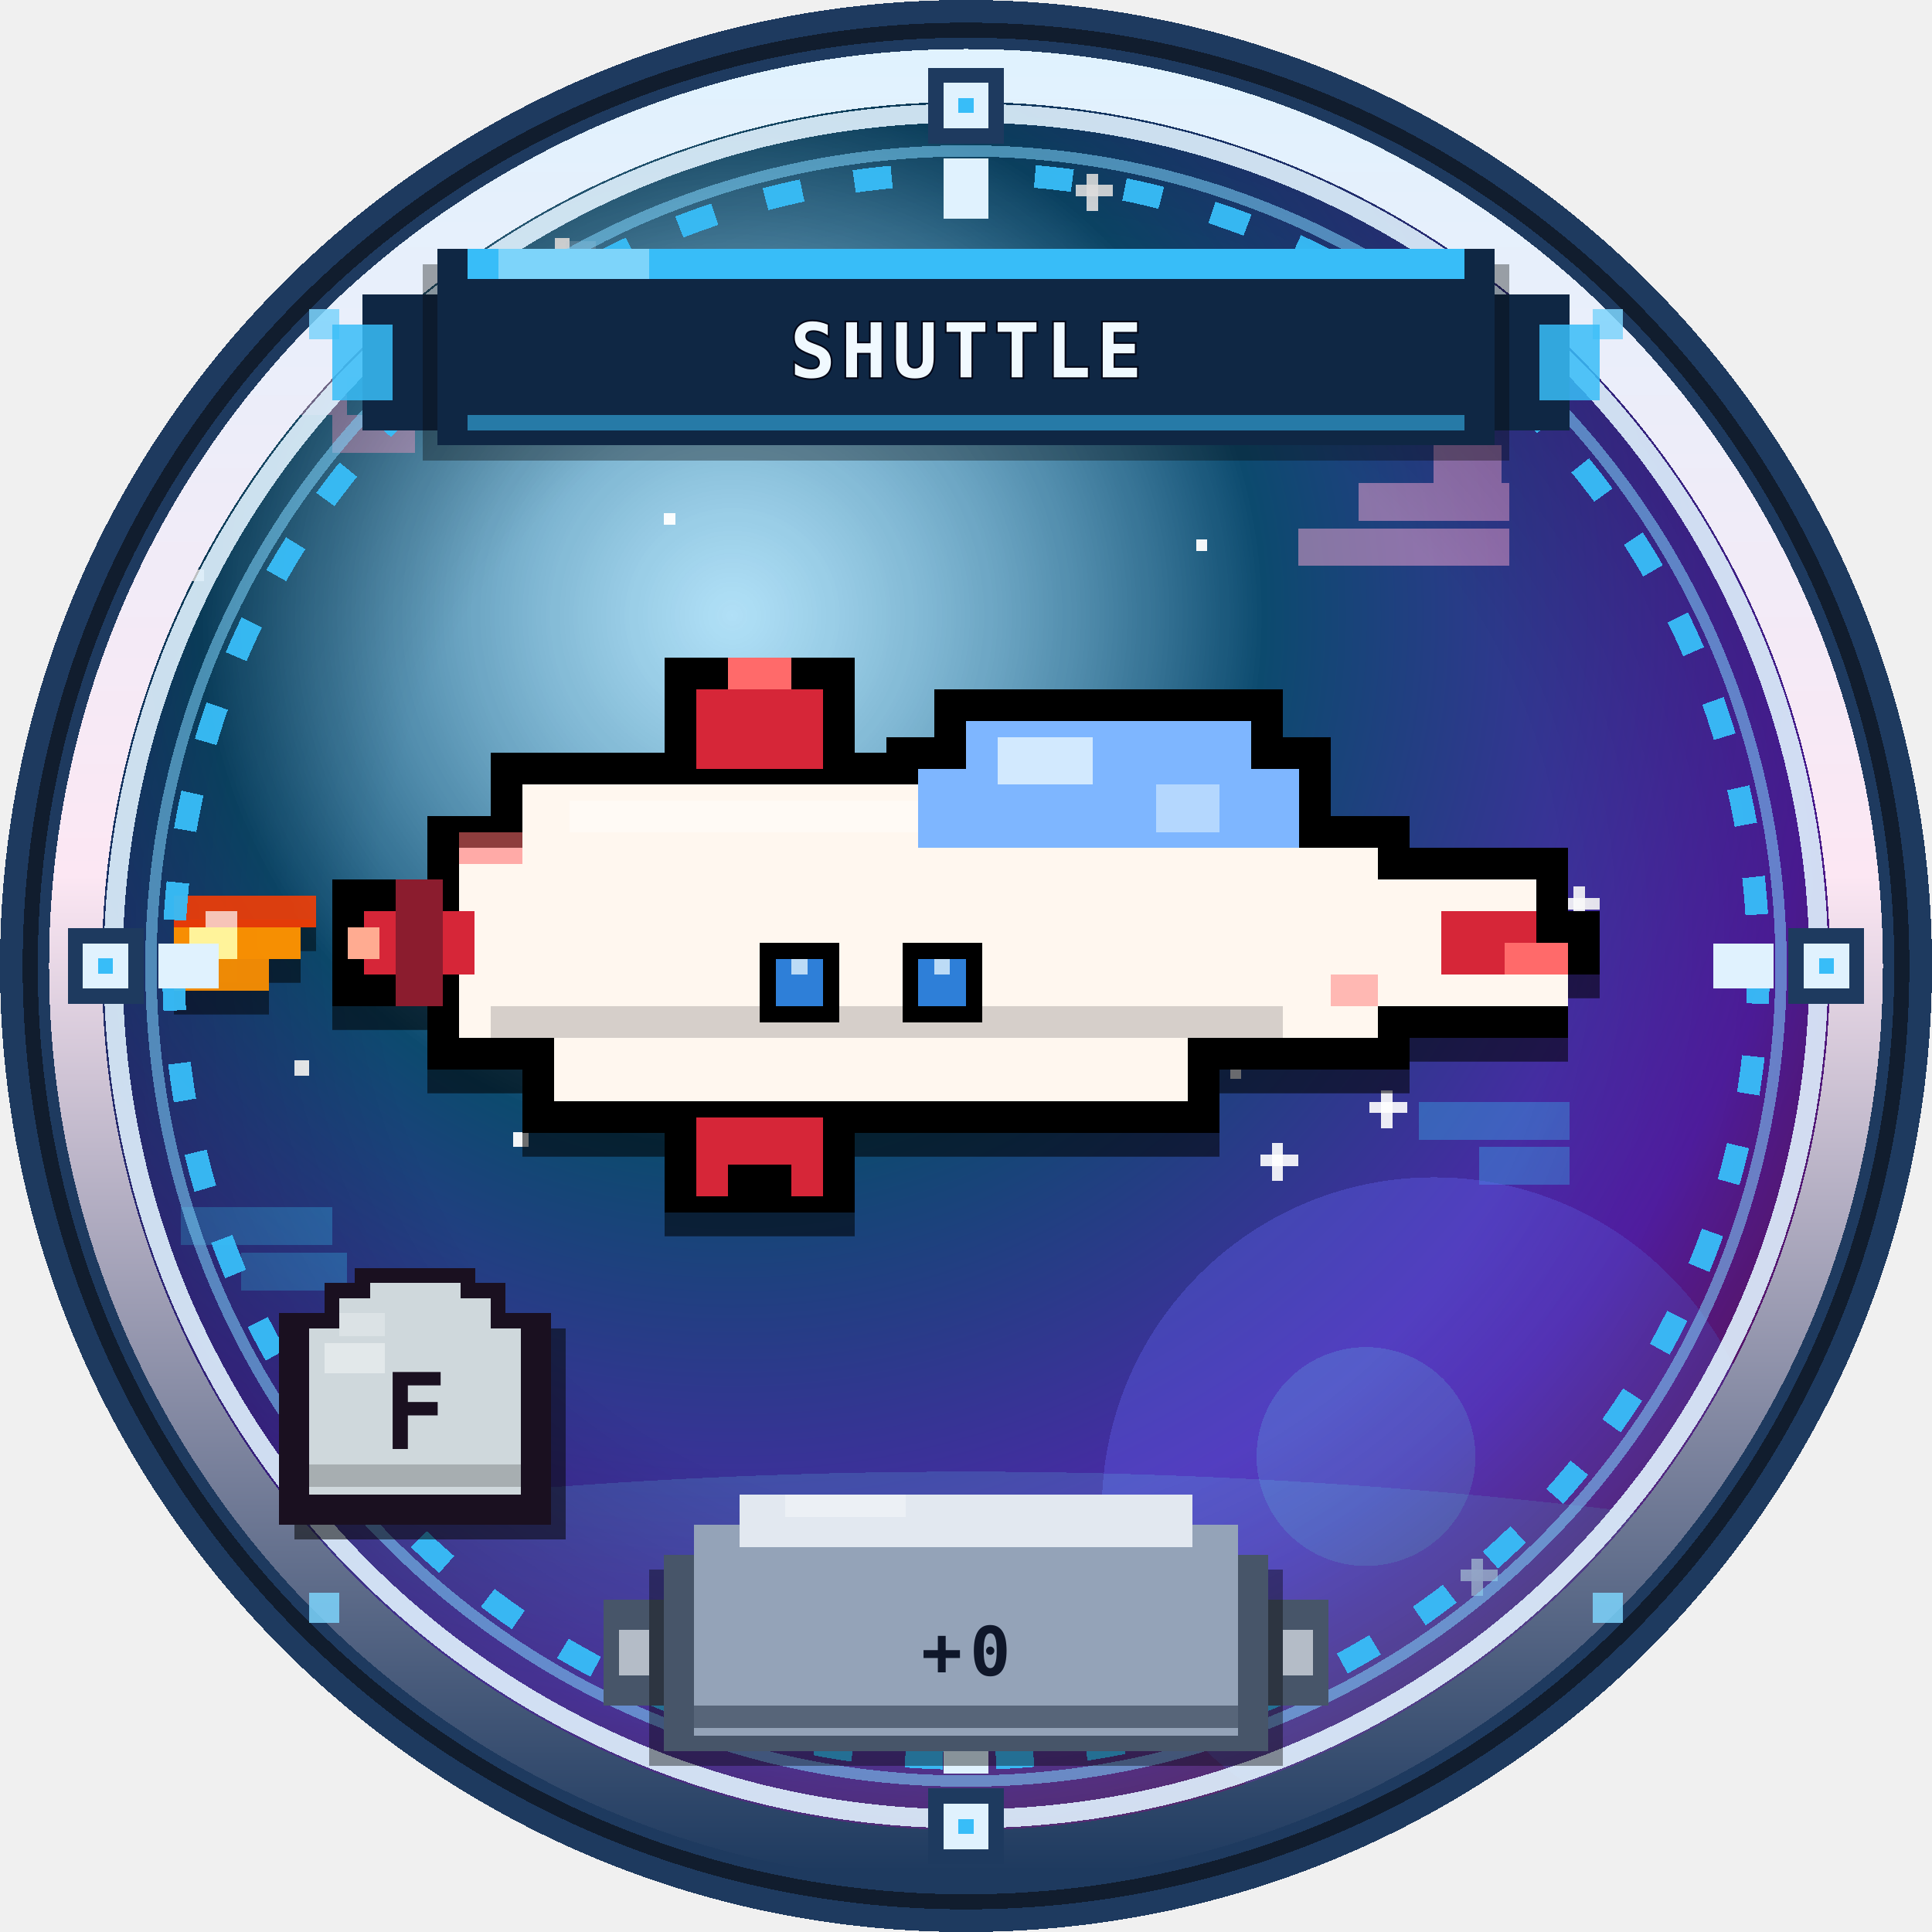
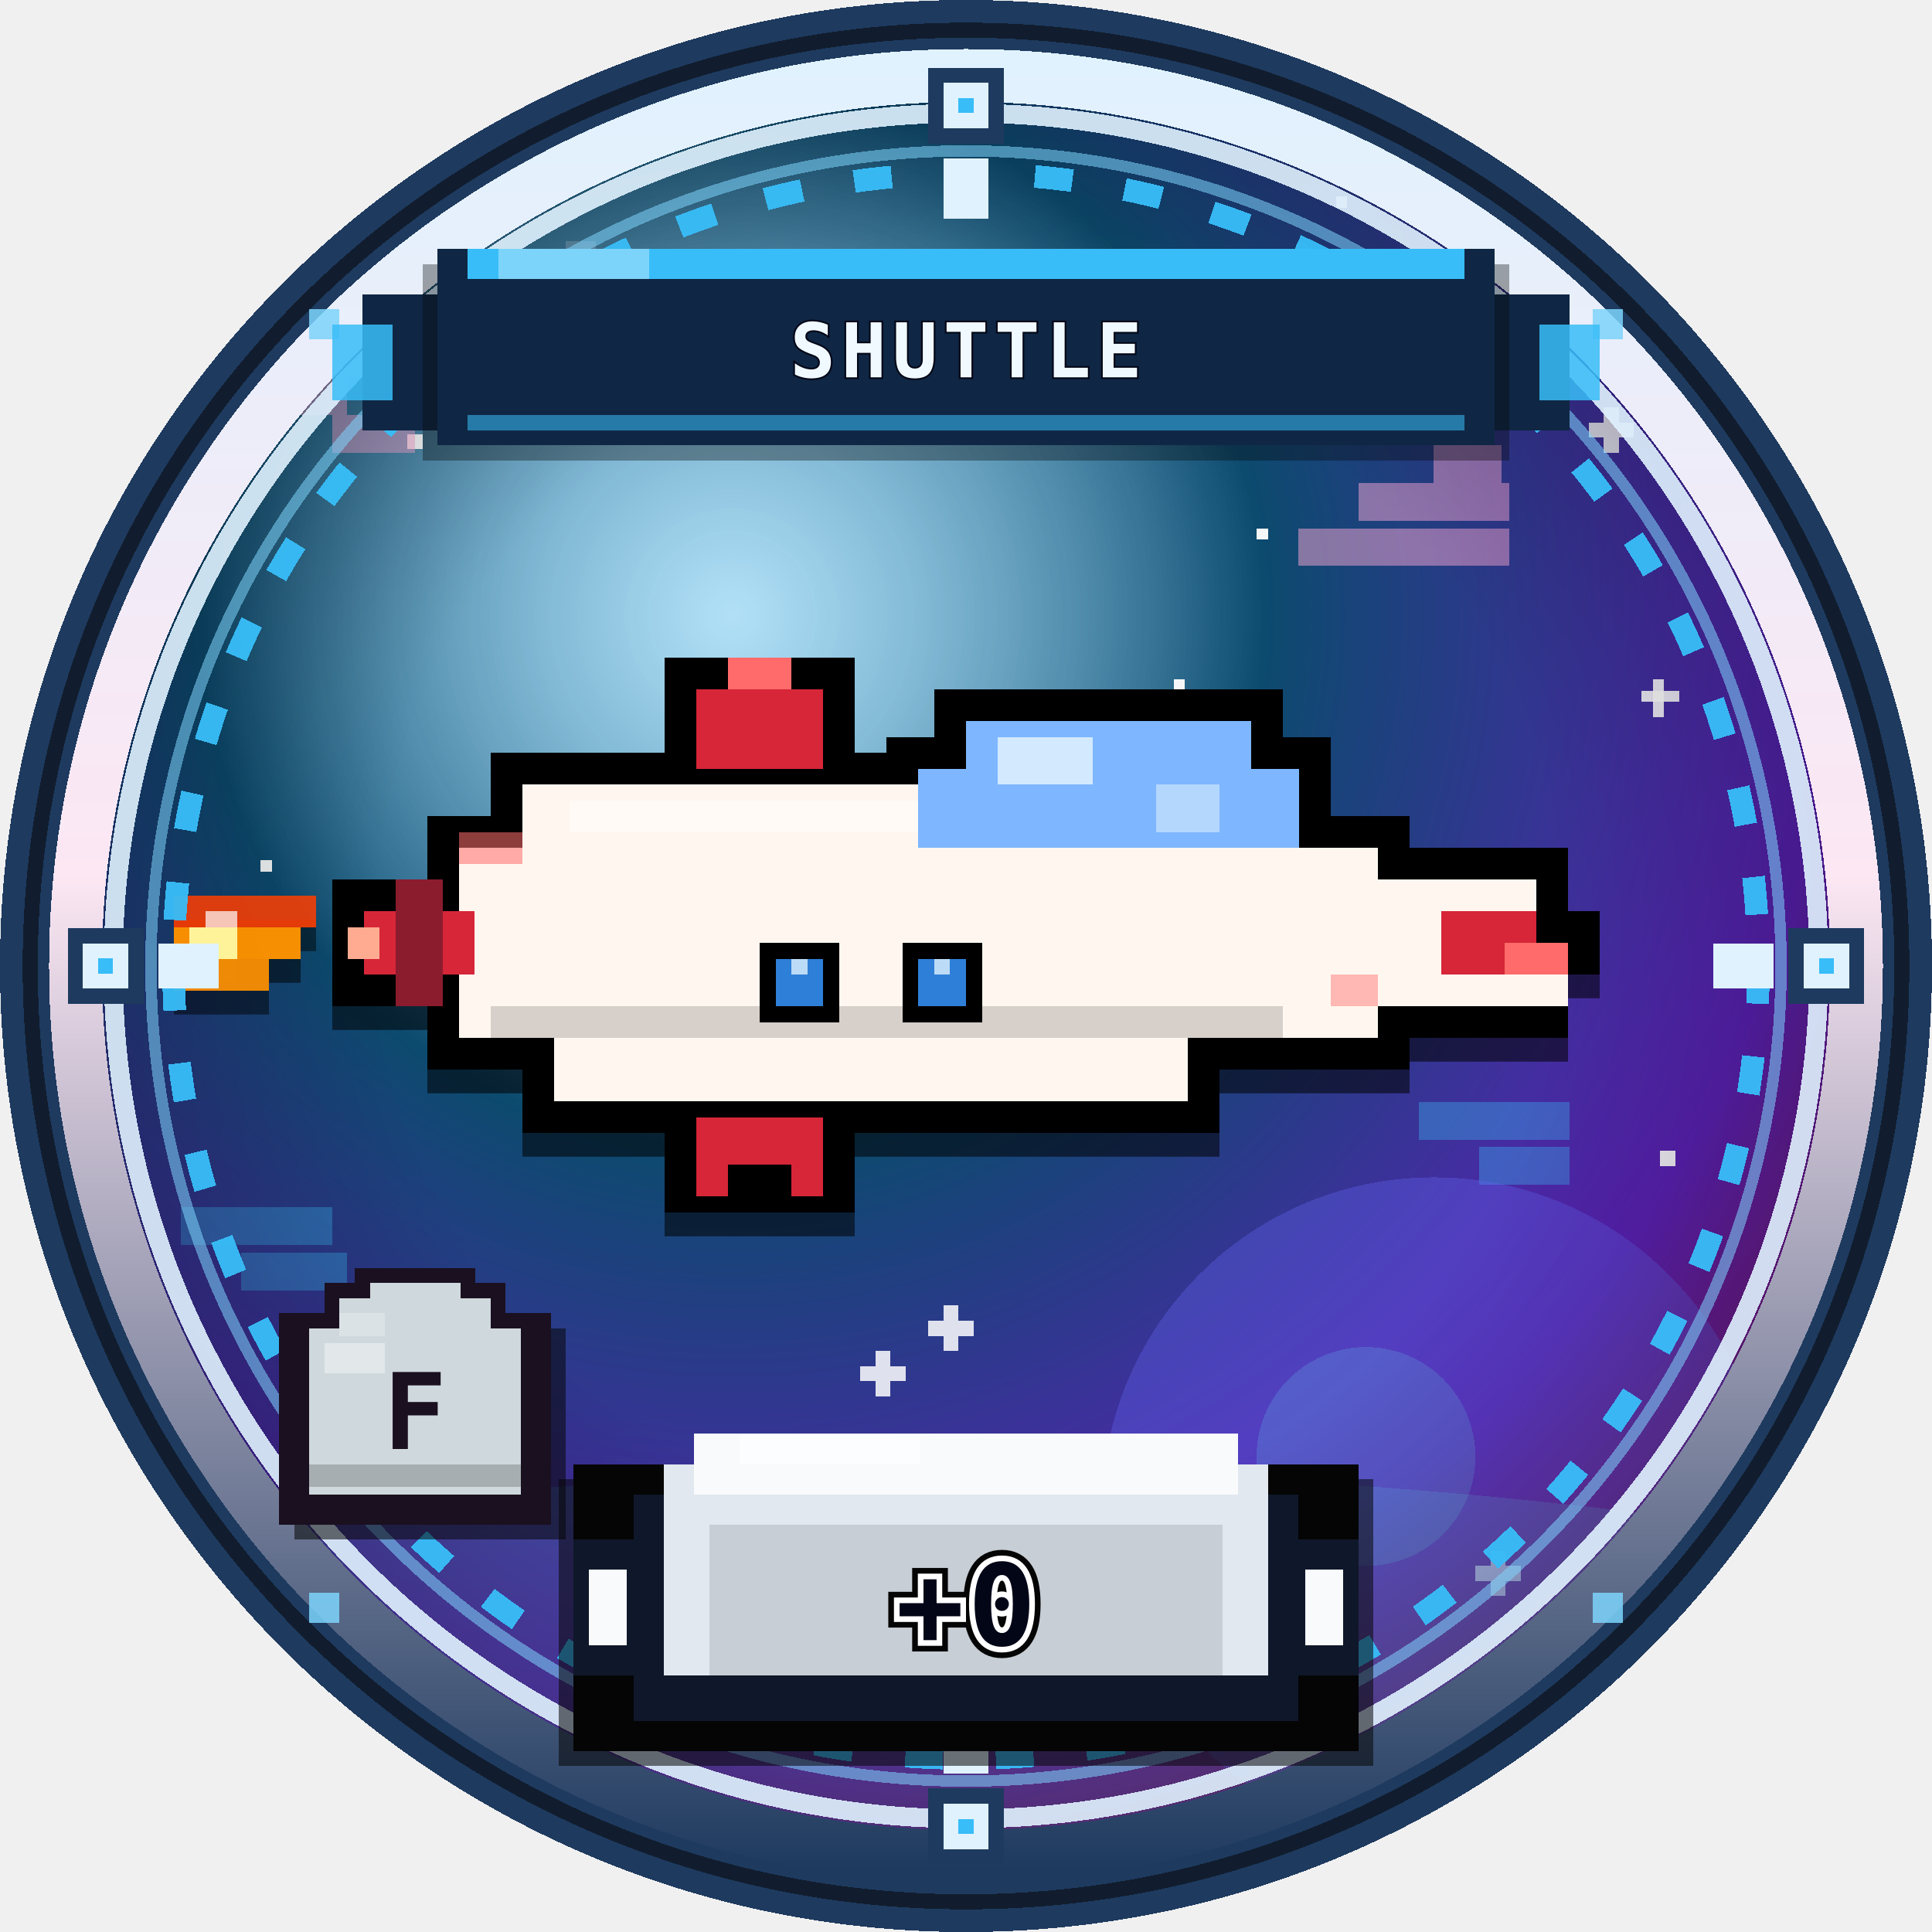
<svg xmlns="http://www.w3.org/2000/svg" viewBox="0 0 512 512" class="w-full h-full" shape-rendering="crispEdges">
  <defs>
-     <radialGradient id="bg_badge_182" cx="38%" cy="32%" r="78%">
+     <radialGradient id="bg_badge_9893" cx="38%" cy="32%" r="78%">
      <stop offset="0%" stop-color="#7dd3fc" stop-opacity="0.55" />
      <stop offset="35%" stop-color="#0c4a6e" />
      <stop offset="72%" stop-color="#5b21b6" />
      <stop offset="100%" stop-color="#9d174d" />
    </radialGradient>
-     <linearGradient id="hull_badge_182" x1="0%" y1="0%" x2="100%" y2="0%">
+     <linearGradient id="hull_badge_9893" x1="0%" y1="0%" x2="100%" y2="0%">
      <stop offset="0%" stop-color="#e0e0e0" />
      <stop offset="50%" stop-color="#ffffff" />
      <stop offset="100%" stop-color="#d0d0d0" />
    </linearGradient>
-     <linearGradient id="frame_badge_182" x1="0%" y1="0%" x2="100%" y2="100%">
+     <linearGradient id="frame_badge_9893" x1="0%" y1="0%" x2="100%" y2="100%">
      <stop offset="0%" stop-color="#e0f2fe" />
      <stop offset="50%" stop-color="#fce7f3" />
      <stop offset="100%" stop-color="#fef9c3" />
    </linearGradient>
-     <linearGradient id="rim_badge_182" x1="0%" y1="0%" x2="0%" y2="100%">
+     <linearGradient id="rim_badge_9893" x1="0%" y1="0%" x2="0%" y2="100%">
      <stop offset="0%" stop-color="#e0f2fe" />
      <stop offset="45%" stop-color="#fce7f3" />
      <stop offset="100%" stop-color="#1e3a5f" />
    </linearGradient>
-     <radialGradient id="vignette_badge_182" cx="50%" cy="48%" r="55%">
+     <radialGradient id="vignette_badge_9893" cx="50%" cy="48%" r="55%">
      <stop offset="55%" stop-color="#000000" stop-opacity="0" />
      <stop offset="100%" stop-color="#000000" stop-opacity="0.42" />
    </radialGradient>
-     <filter id="shadow_badge_182" x="-50%" y="-50%" width="200%" height="200%">
+     <filter id="shadow_badge_9893" x="-50%" y="-50%" width="200%" height="200%">
      <feDropShadow dx="0" dy="6" stdDeviation="0" flood-color="#000" flood-opacity="0.55" />
    </filter>
-     <filter id="glow_badge_182">
+     <filter id="glow_badge_9893">
      <feGaussianBlur stdDeviation="1.2" result="blur" />
      <feComposite in="SourceGraphic" in2="blur" operator="over" />
    </filter>
-     <filter id="text_glow_badge_182" x="-50%" y="-50%" width="200%" height="200%">
+     <filter id="text_glow_badge_9893" x="-50%" y="-50%" width="200%" height="200%">
      <feGaussianBlur stdDeviation="2" result="blur" />
      <feMerge>
        <feMergeNode in="blur" />
        <feMergeNode in="SourceGraphic" />
      </feMerge>
    </filter>
-     <clipPath id="clip_badge_182">
+     <clipPath id="clip_badge_9893">
      <circle cx="256" cy="256" r="236" />
    </clipPath>
  </defs>
-   <g clip-path="url(#clip_badge_182)">
-     <rect width="512" height="512" fill="url(#bg_badge_182)" />
+   <g clip-path="url(#clip_badge_9893)">
+     <rect width="512" height="512" fill="url(#bg_badge_9893)" />
    <g fill="#ffffff" shape-rendering="crispEdges">
-       <rect x="317" y="143" width="3" height="3" fill-opacity="0.95" />
-       <rect x="162" y="259" width="3" height="3" fill-opacity="0.95" />
-       <rect x="161" y="93" width="4" height="4" fill-opacity="0.95" />
-       <rect x="285" y="49" width="10" height="3" fill-opacity="0.9" />
-       <rect x="288" y="46" width="3" height="10" fill-opacity="0.9" />
-       <rect x="94" y="57" width="4" height="4" fill-opacity="0.95" />
-       <rect x="414" y="238" width="10" height="3" fill-opacity="0.9" />
-       <rect x="417" y="235" width="3" height="10" fill-opacity="0.9" />
-       <rect x="301" y="234" width="10" height="3" fill-opacity="0.9" />
-       <rect x="304" y="231" width="3" height="10" fill-opacity="0.9" />
-       <rect x="387" y="416" width="10" height="3" fill-opacity="0.9" />
-       <rect x="390" y="413" width="3" height="10" fill-opacity="0.9" />
-       <rect x="136" y="300" width="4" height="4" fill-opacity="0.95" />
-       <rect x="51" y="151" width="3" height="3" fill-opacity="0.95" />
-       <rect x="363" y="292" width="10" height="3" fill-opacity="0.9" />
-       <rect x="366" y="289" width="3" height="10" fill-opacity="0.9" />
-       <rect x="147" y="63" width="4" height="4" fill-opacity="0.95" />
-       <rect x="188" y="422" width="4" height="4" fill-opacity="0.95" />
-       <rect x="198" y="230" width="3" height="3" fill-opacity="0.95" />
-       <rect x="334" y="306" width="10" height="3" fill-opacity="0.9" />
-       <rect x="337" y="303" width="3" height="10" fill-opacity="0.9" />
-       <rect x="323" y="279" width="10" height="3" fill-opacity="0.9" />
-       <rect x="326" y="276" width="3" height="10" fill-opacity="0.9" />
-       <rect x="176" y="136" width="3" height="3" fill-opacity="0.95" />
-       <rect x="78" y="281" width="4" height="4" fill-opacity="0.95" />
+       <rect x="100" y="399" width="3" height="3" fill-opacity="0.95" />
+       <rect x="311" y="180" width="3" height="3" fill-opacity="0.95" />
+       <rect x="108" y="115" width="4" height="4" fill-opacity="0.95" />
+       <rect x="30" y="105" width="10" height="3" fill-opacity="0.9" />
+       <rect x="33" y="102" width="3" height="10" fill-opacity="0.9" />
+       <rect x="209" y="412" width="4" height="4" fill-opacity="0.85" />
+       <rect x="205" y="416" width="12" height="4" fill-opacity="0.85" />
+       <rect x="209" y="420" width="4" height="4" fill-opacity="0.85" />
+       <rect x="208" y="79" width="3" height="3" fill-opacity="0.95" />
+       <rect x="354" y="52" width="3" height="3" fill-opacity="0.95" />
+       <rect x="250" y="346" width="4" height="4" fill-opacity="0.85" />
+       <rect x="246" y="350" width="12" height="4" fill-opacity="0.85" />
+       <rect x="250" y="354" width="4" height="4" fill-opacity="0.85" />
+       <rect x="283" y="98" width="4" height="4" fill-opacity="0.85" />
+       <rect x="279" y="102" width="12" height="4" fill-opacity="0.85" />
+       <rect x="283" y="106" width="4" height="4" fill-opacity="0.85" />
+       <rect x="411" y="47" width="3" height="3" fill-opacity="0.95" />
+       <rect x="440" y="305" width="4" height="4" fill-opacity="0.95" />
+       <rect x="333" y="140" width="3" height="3" fill-opacity="0.95" />
+       <rect x="395" y="411" width="4" height="4" fill-opacity="0.85" />
+       <rect x="391" y="415" width="12" height="4" fill-opacity="0.85" />
+       <rect x="395" y="419" width="4" height="4" fill-opacity="0.85" />
+       <rect x="232" y="358" width="4" height="4" fill-opacity="0.85" />
+       <rect x="228" y="362" width="12" height="4" fill-opacity="0.85" />
+       <rect x="232" y="366" width="4" height="4" fill-opacity="0.85" />
+       <rect x="182" y="400" width="4" height="4" fill-opacity="0.85" />
+       <rect x="178" y="404" width="12" height="4" fill-opacity="0.85" />
+       <rect x="182" y="408" width="4" height="4" fill-opacity="0.85" />
+       <rect x="69" y="228" width="3" height="3" fill-opacity="0.95" />
+       <rect x="435" y="183" width="10" height="3" fill-opacity="0.9" />
+       <rect x="438" y="180" width="3" height="10" fill-opacity="0.9" />
+       <rect x="425" y="108" width="4" height="4" fill-opacity="0.85" />
+       <rect x="421" y="112" width="12" height="4" fill-opacity="0.85" />
+       <rect x="425" y="116" width="4" height="4" fill-opacity="0.85" />
    </g>
    <g opacity="0.5" shape-rendering="crispEdges">
      <g fill="#f9a8d4">
        <rect x="56" y="100" width="36" height="10" />
        <rect x="72" y="90" width="44" height="10" />
        <rect x="88" y="110" width="22" height="10" />
        <rect x="360" y="128" width="40" height="10" />
        <rect x="344" y="140" width="56" height="10" />
        <rect x="380" y="118" width="18" height="10" />
      </g>
      <g fill="#38bdf8" opacity="0.7">
        <rect x="48" y="320" width="40" height="10" />
        <rect x="64" y="332" width="28" height="10" />
        <rect x="376" y="292" width="40" height="10" />
        <rect x="392" y="304" width="24" height="10" />
      </g>
-       <g fill="url(#frame_badge_182)" opacity="0.45">
+       <g fill="url(#frame_badge_9893)" opacity="0.45">
        <rect x="150" y="64" width="8" height="8" />
        <rect x="348" y="84" width="8" height="8" />
        <rect x="120" y="250" width="8" height="8" />
        <rect x="300" y="230" width="8" height="8" />
        <rect x="200" y="300" width="6" height="6" />
      </g>
    </g>
    <circle cx="380" cy="400" r="88" fill="#6366f1" fill-opacity="0.35" />
    <circle cx="362" cy="386" r="29" fill="#67e8f9" fill-opacity="0.18" />
    <path d="M-40 420 Q256 360 552 420 V520 H-40 Z" fill="#67e8f9" fill-opacity="0.16" />
-     <rect width="512" height="512" fill="url(#vignette_badge_182)" />
-   </g>
-   <g transform="translate(256, 252) scale(1.05)" filter="url(#shadow_badge_182)">
+     <rect width="512" height="512" fill="url(#vignette_badge_9893)" />
+   </g>
+   <g transform="translate(256, 252) scale(1.05)" filter="url(#shadow_badge_9893)">
    <g transform="translate(20, -2)" shape-rendering="crispEdges">
      <rect x="-140" y="-48" width="200" height="16" fill="#050505" />
      <rect x="-156" y="-32" width="248" height="64" fill="#050505" />
      <rect x="-132" y="32" width="176" height="16" fill="#050505" />
      <rect x="92" y="-24" width="40" height="48" fill="#050505" />
      <rect x="124" y="-8" width="16" height="16" fill="#050505" />
      <rect x="-180" y="-16" width="28" height="32" fill="#050505" />
      <rect x="-96" y="-72" width="48" height="28" fill="#050505" />
      <rect x="-96" y="40" width="48" height="28" fill="#050505" />
      <rect x="-28" y="-64" width="88" height="20" fill="#050505" />
      <rect x="-40" y="-52" width="112" height="28" fill="#050505" />
      <rect x="-132" y="-40" width="184" height="16" fill="#fff7ef" />
      <rect x="-148" y="-24" width="232" height="48" fill="#fff7ef" />
      <rect x="-124" y="24" width="160" height="16" fill="#fff7ef" />
      <rect x="84" y="-16" width="40" height="32" fill="#fff7ef" />
      <rect x="116" y="0" width="16" height="16" fill="#fff7ef" />
      <rect x="-140" y="16" width="200" height="8" fill="#1a1a22" opacity="0.18" />
      <rect x="-120" y="-36" width="140" height="8" fill="#ffffff" opacity="0.35" />
      <rect x="-88" y="-64" width="32" height="20" fill="#d62839" />
      <rect x="-80" y="-72" width="16" height="8" fill="#ff6b6b" />
      <rect x="-88" y="44" width="32" height="20" fill="#d62839" />
      <rect x="-80" y="56" width="16" height="8" fill="#050505" />
      <rect x="100" y="-8" width="24" height="16" fill="#d62839" />
      <rect x="116" y="0" width="16" height="8" fill="#ff6b6b" />
      <rect x="-172" y="-8" width="28" height="16" fill="#d62839" />
      <rect x="-164" y="-16" width="12" height="32" fill="#8b1e2d" />
      <rect x="-176" y="-4" width="8" height="8" fill="#ffab91" />
      <rect x="-20" y="-56" width="72" height="16" fill="#7eb6ff" />
      <rect x="-32" y="-44" width="96" height="20" fill="#7eb6ff" />
      <rect x="-12" y="-52" width="24" height="12" fill="#e0f2fe" opacity="0.85" />
      <rect x="28" y="-40" width="16" height="12" fill="#e0f2fe" opacity="0.55" />
      <rect x="-72" y="0" width="20" height="20" fill="#050505" />
      <rect x="-68" y="4" width="12" height="12" fill="#2f7fd8" />
      <rect x="-64" y="4" width="4" height="4" fill="#e0f2fe" opacity="0.8" />
      <rect x="-36" y="0" width="20" height="20" fill="#050505" />
      <rect x="-32" y="4" width="12" height="12" fill="#2f7fd8" />
      <rect x="-28" y="4" width="4" height="4" fill="#e0f2fe" opacity="0.8" />
      <rect x="-148" y="-28" width="16" height="8" fill="#ff6b6b" opacity="0.55" />
      <rect x="72" y="8" width="12" height="8" fill="#ff6b6b" opacity="0.45" />
      <rect x="-220" y="-12" width="36" height="8" fill="#ff3d00" opacity="0.85" />
      <rect x="-220" y="-4" width="32" height="8" fill="#ff9100" opacity="0.95" />
      <rect x="-220" y="4" width="24" height="8" fill="#ff9100" opacity="0.9" />
      <rect x="-216" y="-4" width="12" height="8" fill="#fff59d" opacity="0.98" />
      <rect x="-212" y="-8" width="8" height="4" fill="#ffffff" opacity="0.7" />
    </g>
  </g>
-   <g shape-rendering="crispEdges" id="frame_badge_182_chrome">
+   <g shape-rendering="crispEdges" id="frame_badge_9893_chrome">
    <circle cx="256" cy="256" r="248" fill="none" stroke="#1e3a5f" stroke-width="16" />
    <circle cx="256" cy="256" r="248" fill="none" stroke="#050505" stroke-width="4" opacity="0.55" />
-     <circle cx="256" cy="256" r="236" fill="none" stroke="url(#rim_badge_182)" stroke-width="14" />
+     <circle cx="256" cy="256" r="236" fill="none" stroke="url(#rim_badge_9893)" stroke-width="14" />
    <circle cx="256" cy="256" r="226" fill="none" stroke="#e0f2fe" stroke-width="5" opacity="0.9" />
    <circle cx="256" cy="256" r="216" fill="none" stroke="#7dd3fc" stroke-width="3" opacity="0.55" />
    <circle cx="256" cy="256" r="210" fill="none" stroke="#38bdf8" stroke-width="6" stroke-dasharray="10 14" opacity="0.95" />
    <rect x="250" y="42" width="12" height="16" fill="#e0f2fe" />
    <rect x="250" y="454" width="12" height="16" fill="#e0f2fe" />
    <rect x="42" y="250" width="16" height="12" fill="#e0f2fe" />
    <rect x="454" y="250" width="16" height="12" fill="#e0f2fe" />
    <rect x="246" y="18" width="20" height="20" fill="#1e3a5f" />
    <rect x="250" y="22" width="12" height="12" fill="#e0f2fe" />
    <rect x="254" y="26" width="4" height="4" fill="#38bdf8" />
    <rect x="474" y="246" width="20" height="20" fill="#1e3a5f" />
    <rect x="478" y="250" width="12" height="12" fill="#e0f2fe" />
    <rect x="482" y="254" width="4" height="4" fill="#38bdf8" />
    <rect x="246" y="474" width="20" height="20" fill="#1e3a5f" />
    <rect x="250" y="478" width="12" height="12" fill="#e0f2fe" />
    <rect x="254" y="482" width="4" height="4" fill="#38bdf8" />
    <rect x="18" y="246" width="20" height="20" fill="#1e3a5f" />
    <rect x="22" y="250" width="12" height="12" fill="#e0f2fe" />
    <rect x="26" y="254" width="4" height="4" fill="#38bdf8" />
    <rect x="82" y="82" width="8" height="8" fill="#7dd3fc" opacity="0.85" />
    <rect x="422" y="82" width="8" height="8" fill="#7dd3fc" opacity="0.85" />
    <rect x="82" y="422" width="8" height="8" fill="#7dd3fc" opacity="0.85" />
    <rect x="422" y="422" width="8" height="8" fill="#7dd3fc" opacity="0.85" />
  </g>
-   <g shape-rendering="crispEdges" id="name_badge_182">
+   <g shape-rendering="crispEdges" id="name_badge_9893">
    <rect x="96" y="78" width="20" height="36" fill="#0f2744" />
    <rect x="396" y="78" width="20" height="36" fill="#0f2744" />
    <rect x="88" y="86" width="16" height="20" fill="#38bdf8" opacity="0.85" />
    <rect x="408" y="86" width="16" height="20" fill="#38bdf8" opacity="0.85" />
    <rect x="112" y="70" width="288" height="52" fill="#050505" opacity="0.35" />
    <rect x="116" y="66" width="280" height="52" fill="#0f2744" />
    <rect x="124" y="74" width="264" height="36" fill="#0f2744" />
    <rect x="124" y="66" width="264" height="8" fill="#38bdf8" />
    <rect x="132" y="66" width="40" height="8" fill="#ffffff" opacity="0.35" />
    <rect x="124" y="110" width="264" height="4" fill="#38bdf8" opacity="0.55" />
    <text x="256" y="100" font-family="Galmuri11, monospace" font-size="20" font-weight="bold" fill="#f0f9ff" stroke="#020617" stroke-width="0.9" paint-order="stroke" text-anchor="middle" letter-spacing="1.5">SHUTTLE</text>
  </g>
-   <g shape-rendering="crispEdges" id="grade_badge_182">
+   <g shape-rendering="crispEdges" id="grade_badge_9893">
    <rect x="78" y="352" width="72" height="56" fill="#050505" opacity="0.55" />
    <rect x="74" y="348" width="72" height="56" fill="#1a1020" />
    <rect x="86" y="340" width="48" height="12" fill="#1a1020" />
    <rect x="94" y="336" width="32" height="8" fill="#1a1020" />
    <rect x="82" y="352" width="56" height="44" fill="#cfd8dc" />
    <rect x="90" y="344" width="40" height="12" fill="#cfd8dc" />
    <rect x="98" y="340" width="24" height="8" fill="#cfd8dc" />
    <rect x="86" y="356" width="16" height="8" fill="#ffffff" opacity="0.4" />
    <rect x="90" y="348" width="12" height="6" fill="#ffffff" opacity="0.25" />
    <rect x="82" y="388" width="56" height="6" fill="#050505" opacity="0.2" />
    <text x="110" y="384" font-family="Galmuri11, monospace" font-size="28" font-weight="bold" fill="#1a1020" text-anchor="middle">F</text>
  </g>
-   <g shape-rendering="crispEdges" id="enhance_badge_182">
-     <rect x="160" y="424" width="16" height="28" fill="#475569" />
-     <rect x="336" y="424" width="16" height="28" fill="#475569" />
-     <rect x="164" y="432" width="8" height="12" fill="#e2e8f0" opacity="0.7" />
-     <rect x="340" y="432" width="8" height="12" fill="#e2e8f0" opacity="0.7" />
-     <rect x="172" y="416" width="168" height="52" fill="#050505" opacity="0.4" />
-     <rect x="176" y="412" width="160" height="52" fill="#475569" />
-     <rect x="184" y="404" width="144" height="56" fill="#94a3b8" />
-     <rect x="196" y="396" width="120" height="14" fill="#e2e8f0" />
-     <rect x="208" y="396" width="32" height="6" fill="#ffffff" opacity="0.35" />
-     <rect x="184" y="452" width="144" height="6" fill="#475569" opacity="0.8" />
-     <text x="256" y="444" font-family="Galmuri11, monospace" font-size="18" font-weight="bold" fill="#0f172a" text-anchor="middle" letter-spacing="2">+0</text>
+   <g shape-rendering="crispEdges" id="enhance_badge_9893">
+     <rect x="148" y="392" width="216" height="76" fill="#050505" opacity="0.55" />
+     <rect x="152" y="388" width="208" height="76" fill="#050505" />
+     <rect x="152" y="408" width="18" height="36" fill="#0f172a" />
+     <rect x="342" y="408" width="18" height="36" fill="#0f172a" />
+     <rect x="156" y="416" width="10" height="20" fill="#f8fafc" />
+     <rect x="346" y="416" width="10" height="20" fill="#f8fafc" />
+     <rect x="168" y="396" width="176" height="60" fill="#0f172a" />
+     <rect x="176" y="388" width="160" height="64" fill="#e2e8f0" />
+     <rect x="184" y="380" width="144" height="16" fill="#f8fafc" />
+     <rect x="196" y="380" width="48" height="8" fill="#ffffff" opacity="0.55" />
+     <rect x="188" y="404" width="136" height="40" fill="#050505" opacity="0.12" />
+     <rect x="176" y="444" width="160" height="8" fill="#0f172a" />
+     <text x="256" y="436" font-family="Galmuri11, monospace" font-size="30" font-weight="bold" fill="none" stroke="#050505" stroke-width="6" paint-order="stroke" text-anchor="middle" letter-spacing="1">+0</text>
+     <text x="256" y="436" font-family="Galmuri11, monospace" font-size="30" font-weight="bold" fill="#020617" stroke="#ffffff" stroke-width="3" paint-order="stroke" text-anchor="middle" letter-spacing="1">+0</text>
  </g>
</svg>
